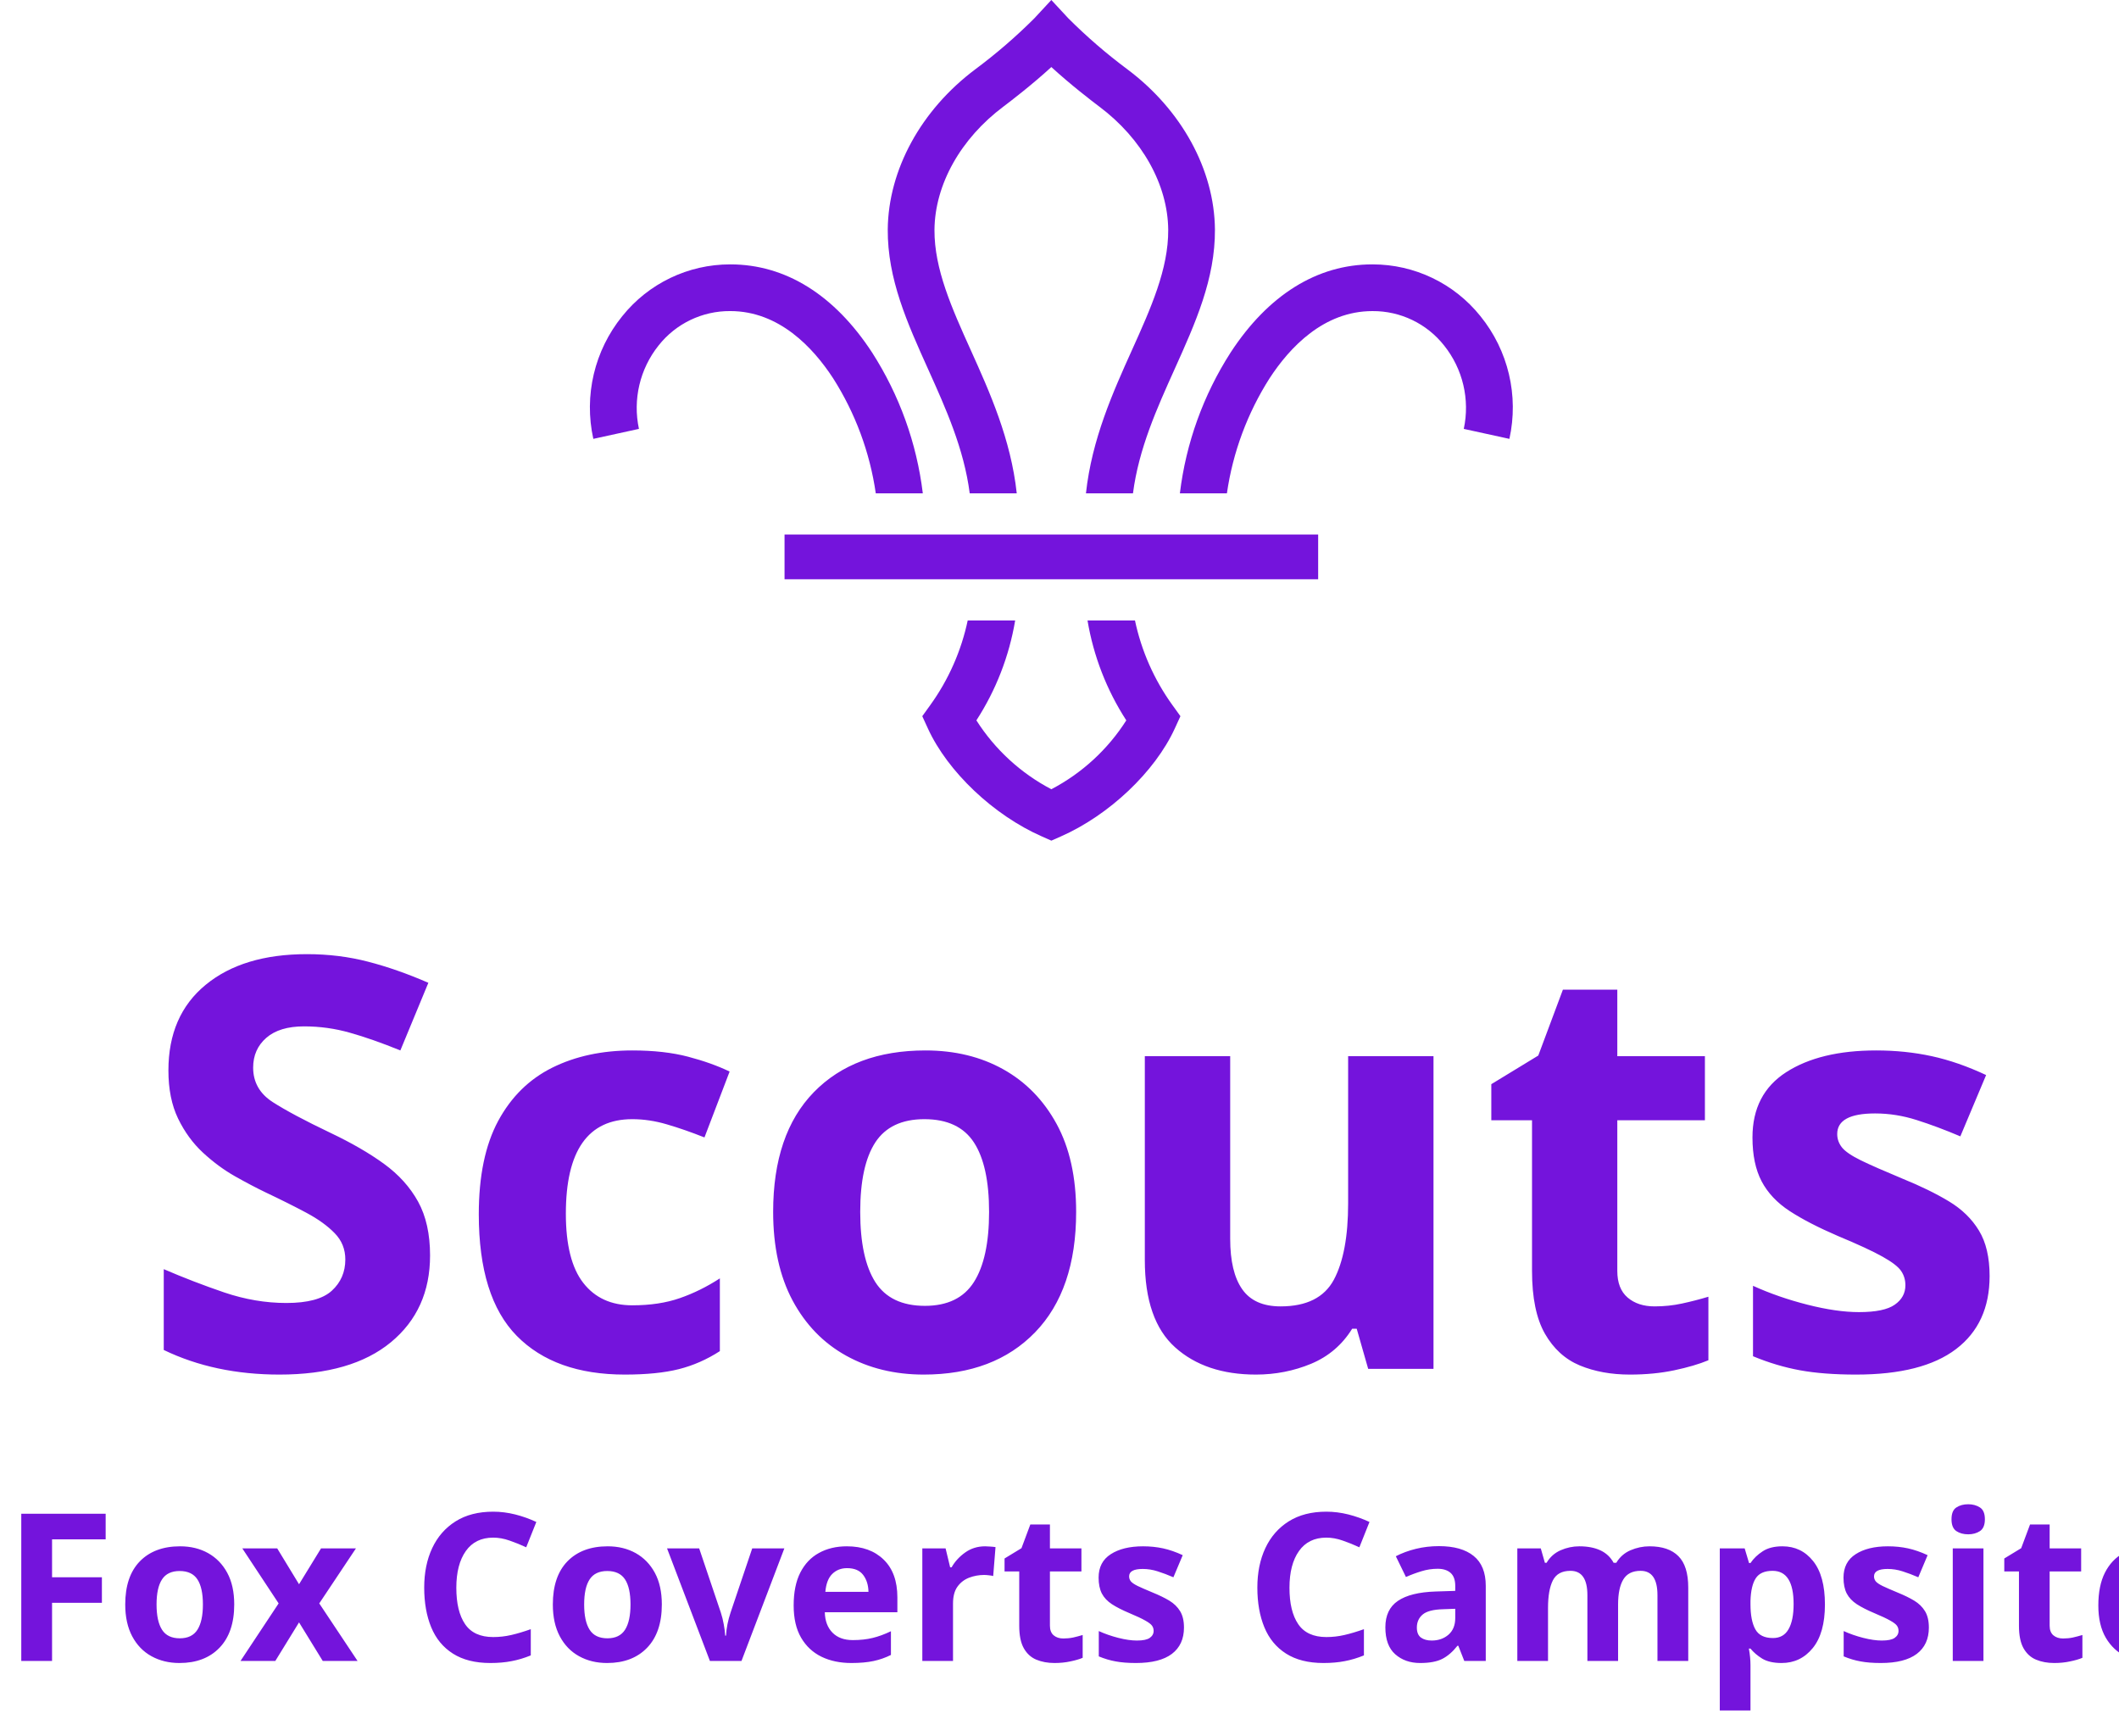
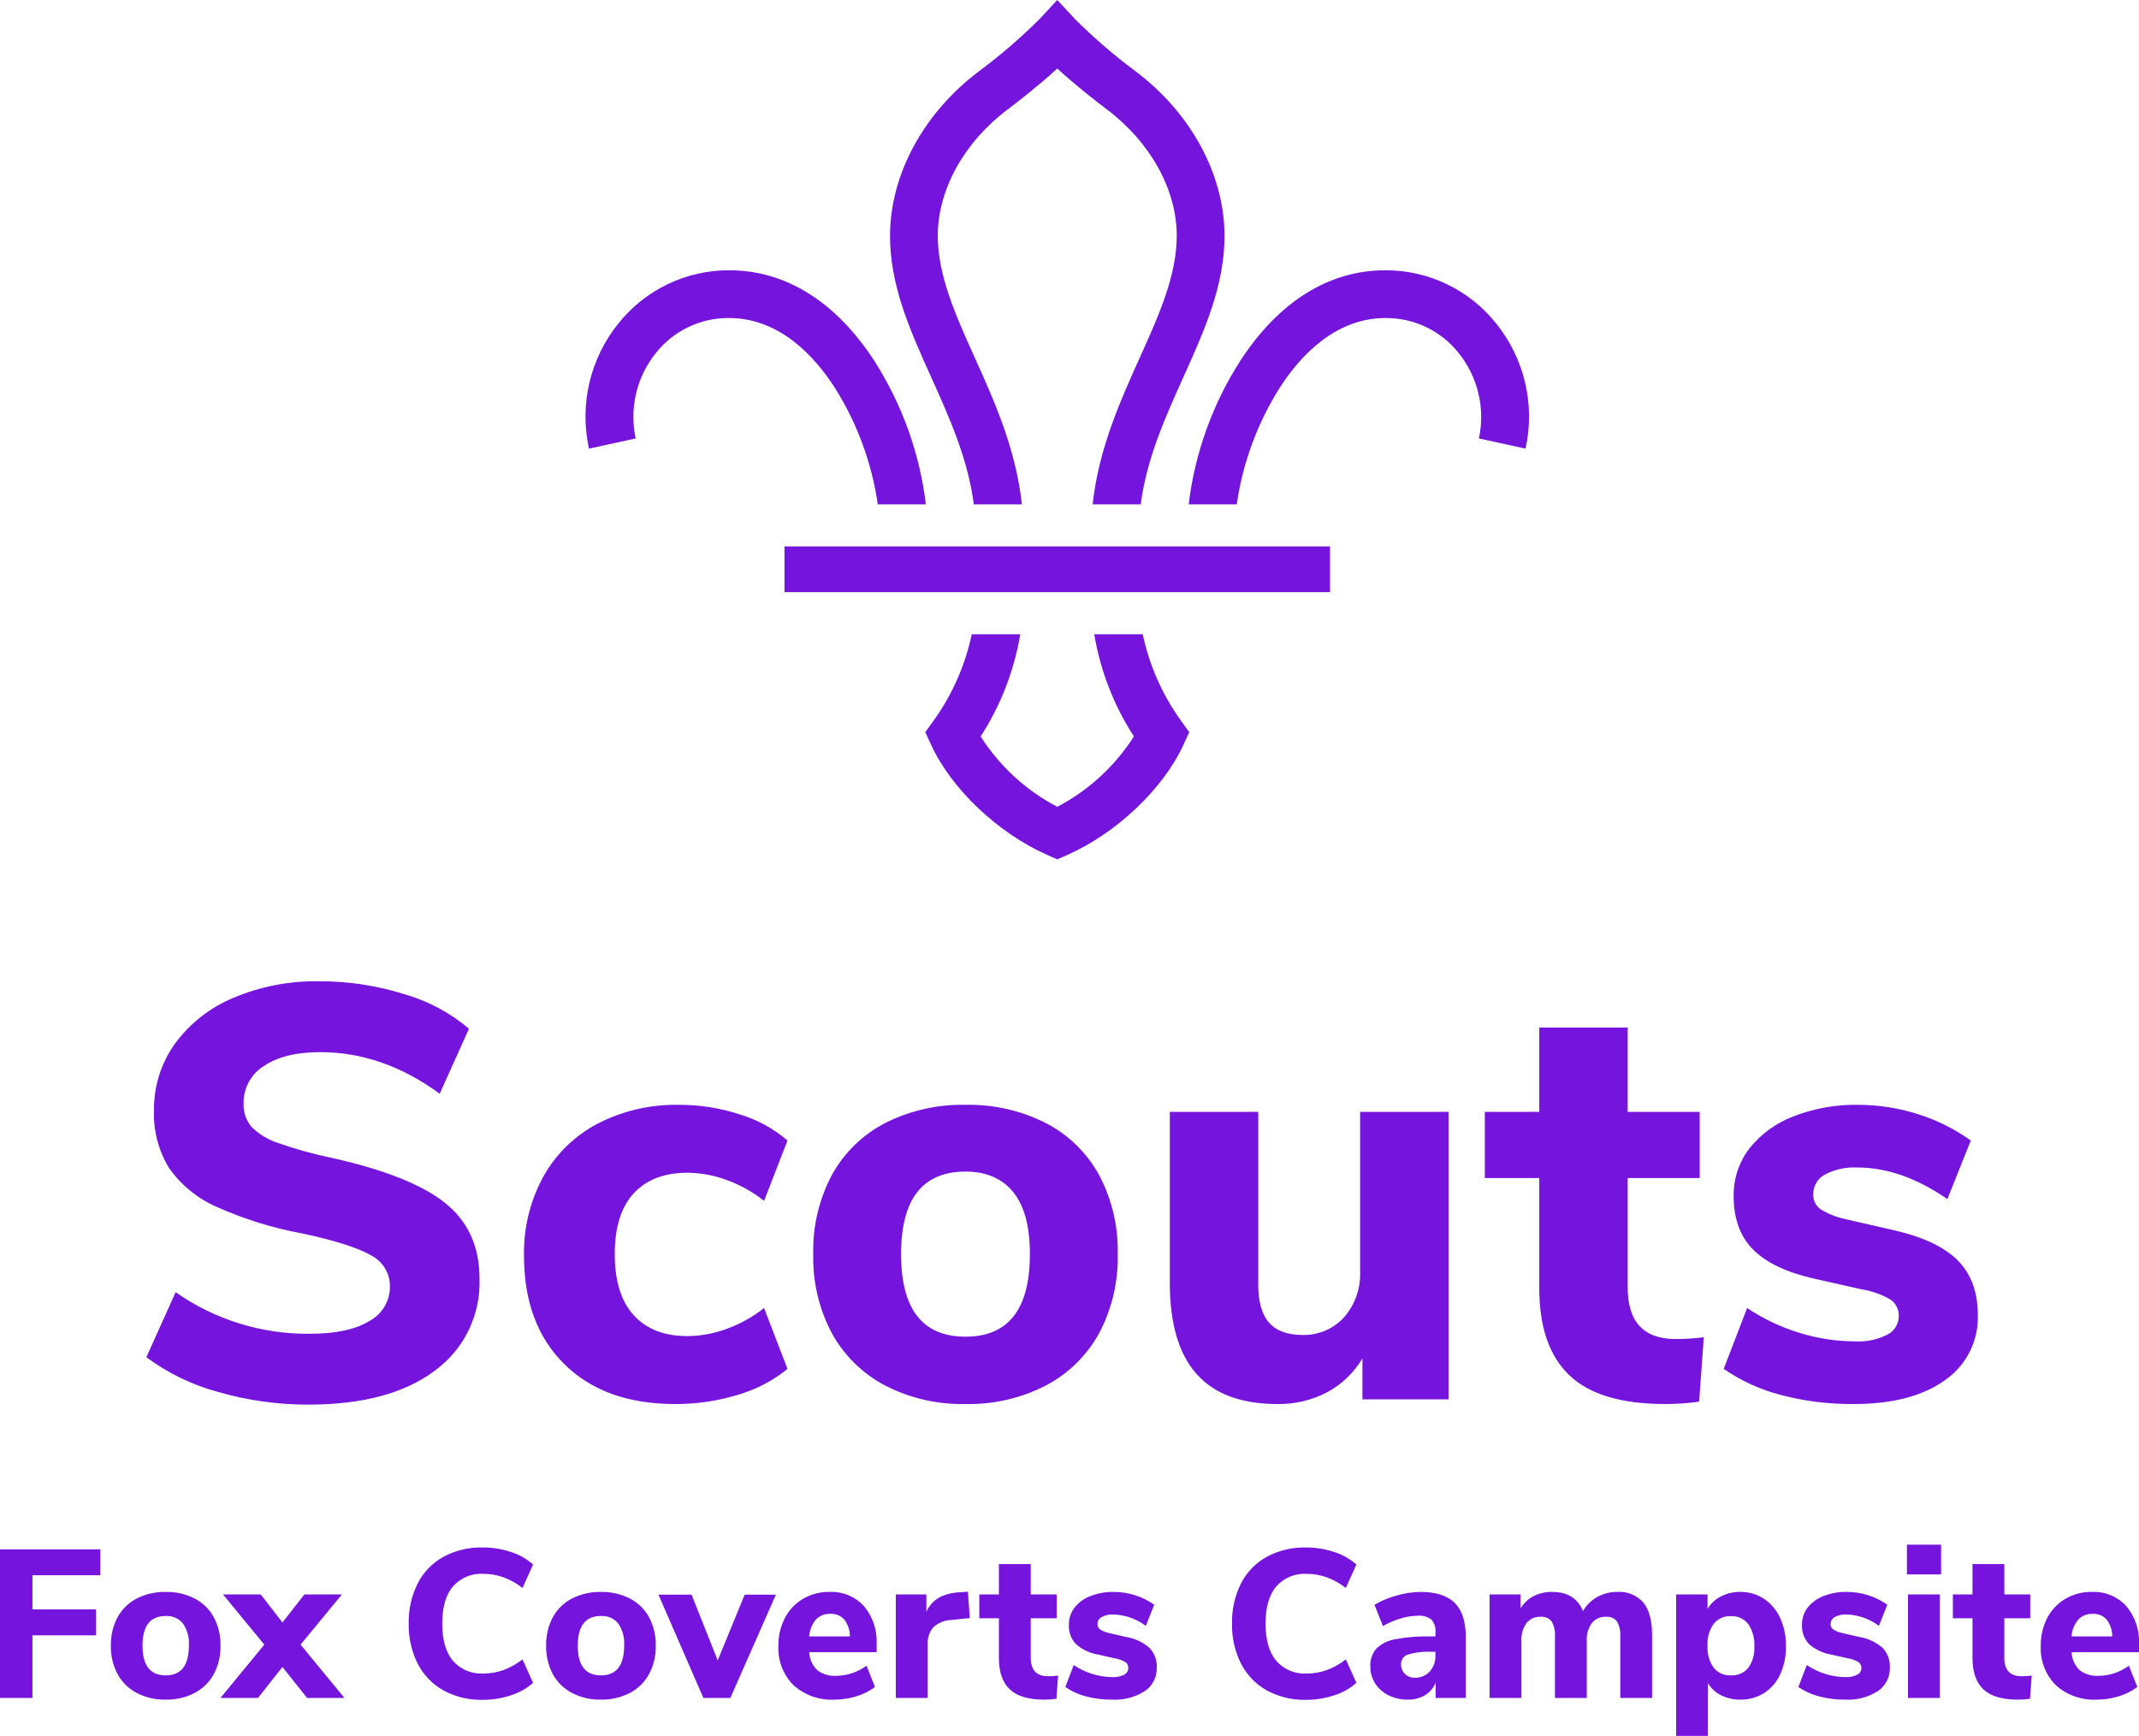
- <svg xmlns="http://www.w3.org/2000/svg" id="Vertical_Logo" data-name="Vertical Logo" width="370" height="303" viewBox="0 0 370 303">
-   <g id="Scouts_SVG" data-name="Scouts SVG" transform="translate(103)">
-     <path id="path14" d="M66.425-478.442a79.834,79.834,0,0,1,11.688,31.5H90.962a91.678,91.678,0,0,0-13.847-38.47c-10.279-15.767-23.669-24.105-38.71-24.113h-.091A37.7,37.7,0,0,0,8.853-495.38a39.674,39.674,0,0,0-7.92,33.548l12.465-2.73a27.339,27.339,0,0,1,5.383-22.805,24.7,24.7,0,0,1,19.537-9.4h.064c13.309.008,22.6,9.969,28.043,18.324Z" transform="translate(-0.001 545.916)" fill="none" />
-     <path id="path16" d="M42.451-489.672a50.977,50.977,0,0,1,7.47,20.12h8.212a58.541,58.541,0,0,0-8.849-24.574c-6.57-10.071-15.127-15.4-24.74-15.4h-.058a24.1,24.1,0,0,0-18.828,9.037A25.33,25.33,0,0,0,.6-479.062l7.966-1.743A17.456,17.456,0,0,1,12-495.373a15.786,15.786,0,0,1,12.486-6h.041c8.506.005,14.442,6.368,17.922,11.7" transform="translate(0 555.687)" fill="#7414dc" />
-     <path id="path18" d="M362.133-171.507a61.283,61.283,0,0,1-10.243-23.151H338.924a72.254,72.254,0,0,0,10.6,27.308c-4.361,7.3-12.188,14.508-20.466,18.819l-.013-.007-.014.007c-8.277-4.311-16.1-11.516-20.465-18.819a72.254,72.254,0,0,0,10.6-27.308H306.193a61.282,61.282,0,0,1-10.242,23.151l-2.17,3.015,1.549,3.381c5.417,11.82,17.927,23.672,31.129,29.491l2.565,1.135.018-.008.019.008,2.565-1.135c13.2-5.819,25.712-17.671,31.129-29.491l1.549-3.381Z" transform="translate(-248.465 281.255)" fill="none" />
-     <path id="path20" d="M337.466-179.87a39.13,39.13,0,0,1-6.546-14.788h-8.287a46.136,46.136,0,0,0,6.772,17.443,34.479,34.479,0,0,1-13.08,12.02l-.009,0-.008,0a34.478,34.478,0,0,1-13.079-12.02A46.141,46.141,0,0,0,310-194.658h-8.287a39.13,39.13,0,0,1-6.546,14.788l-1.387,1.926.989,2.16c3.462,7.549,11.457,15.121,19.9,18.838l1.639.725.012-.005.012.005,1.64-.725c8.437-3.717,16.433-11.289,19.894-18.838l.99-2.16-1.387-1.926" transform="translate(-235.741 302.991)" fill="#7414dc" />
-     <path id="path22" d="M545.983-478.442a79.836,79.836,0,0,0-11.689,31.5H521.445a91.69,91.69,0,0,1,13.847-38.47c10.28-15.767,23.669-24.105,38.71-24.113h.091a37.706,37.706,0,0,1,29.461,14.148,39.674,39.674,0,0,1,7.919,33.548l-12.464-2.73a27.341,27.341,0,0,0-5.384-22.805,24.7,24.7,0,0,0-19.537-9.4h-.065c-13.308.008-22.6,9.969-28.042,18.324Z" transform="translate(-451.253 545.916)" fill="none" />
-     <path id="path24" d="M537.129-489.672a50.974,50.974,0,0,0-7.47,20.12h-8.212a58.542,58.542,0,0,1,8.85-24.574c6.57-10.071,15.127-15.4,24.74-15.4h.058a24.1,24.1,0,0,1,18.828,9.037,25.337,25.337,0,0,1,5.062,21.429l-7.966-1.743a17.456,17.456,0,0,0-3.441-14.567,15.786,15.786,0,0,0-12.486-6h-.041c-8.506.005-14.442,6.368-17.922,11.7" transform="translate(-418.427 555.687)" fill="#7414dc" />
-     <path id="path26" d="M285.654-608.445H298.5c-1.6-14.8-7.41-27.7-12.557-39.128-5.139-11.4-9.99-22.17-9.921-32.9.107-12.343,7.145-24.925,18.831-33.674,2.048-1.542,7.868-6.009,13.1-10.813,5.232,4.8,11.052,9.271,13.1,10.813,11.687,8.748,18.724,21.331,18.832,33.674.069,10.733-4.782,21.5-9.921,32.9-5.148,11.426-10.955,24.325-12.557,39.128h12.848c1.588-12.224,6.546-23.224,11.349-33.887,5.722-12.7,11.128-24.706,11.046-38.242-.148-16.315-9.1-32.675-23.937-43.784-1.751-1.324-10.857-8.263-16.092-13.9l-4.666-5.032-4.666,5.032c-5.235,5.638-14.341,12.576-16.092,13.9-14.843,11.109-23.789,27.469-23.938,43.784-.082,13.536,5.324,25.537,11.046,38.242,4.8,10.663,9.76,21.662,11.348,33.887Z" transform="translate(-227.379 743.29)" fill="none" />
-     <path id="path28" d="M277.573-657.154h8.211c-1.024-9.456-4.735-17.7-8.025-24.994-3.285-7.282-6.386-14.162-6.341-21.019.068-7.884,4.566-15.921,12.035-21.509,1.308-.985,5.028-3.838,8.372-6.906,3.344,3.068,7.064,5.921,8.373,6.906,7.468,5.589,11.966,13.626,12.035,21.509.045,6.857-3.056,13.737-6.341,21.019-3.29,7.3-7,15.538-8.025,24.994h8.211c1.015-7.809,4.184-14.835,7.253-21.646,3.657-8.115,7.112-15.781,7.059-24.428-.095-10.422-5.813-20.871-15.3-27.968a94.142,94.142,0,0,1-10.284-8.878l-2.983-3.214-2.982,3.214A94.171,94.171,0,0,1,278.56-731.2c-9.486,7.1-15.2,17.546-15.3,27.968-.053,8.646,3.4,16.313,7.059,24.428,3.069,6.811,6.238,13.837,7.253,21.646" transform="translate(-211.249 743.289)" fill="#7414dc" />
-     <path id="path30" d="M172.042-270.655v12.232H226.83v-12.232H172.042" transform="translate(-118.859 361.015)" fill="none" />
-     <path id="path32" d="M172.044-270.657v7.814h93.174v-7.814H172.044" transform="translate(-138.054 363.983)" fill="#7414dc" />
+ <svg xmlns="http://www.w3.org/2000/svg" width="365.328" height="296.48" viewBox="0 0 365.328 296.48">
+   <g id="Group_27" data-name="Group 27" transform="translate(-4076.002 -3516)">
+     <path id="path14" d="M66.425-478.442a79.834,79.834,0,0,1,11.688,31.5H90.962a91.678,91.678,0,0,0-13.847-38.47c-10.279-15.767-23.669-24.105-38.71-24.113h-.091A37.7,37.7,0,0,0,8.853-495.38a39.674,39.674,0,0,0-7.92,33.548l12.465-2.73a27.339,27.339,0,0,1,5.383-22.805,24.7,24.7,0,0,1,19.537-9.4h.064c13.309.008,22.6,9.969,28.043,18.324Z" transform="translate(4175.999 4061.916)" fill="none" />
+     <path id="path16" d="M42.451-489.672a50.977,50.977,0,0,1,7.47,20.12h8.212a58.541,58.541,0,0,0-8.849-24.574c-6.57-10.071-15.127-15.4-24.74-15.4h-.058a24.1,24.1,0,0,0-18.828,9.037A25.33,25.33,0,0,0,.6-479.062l7.966-1.743A17.456,17.456,0,0,1,12-495.373a15.786,15.786,0,0,1,12.486-6h.041c8.506.005,14.442,6.368,17.922,11.7" transform="translate(4176 4071.687)" fill="#7414dc" />
+     <path id="path18" d="M362.133-171.507a61.283,61.283,0,0,1-10.243-23.151H338.924a72.254,72.254,0,0,0,10.6,27.308c-4.361,7.3-12.188,14.508-20.466,18.819l-.013-.007-.014.007c-8.277-4.311-16.1-11.516-20.465-18.819a72.254,72.254,0,0,0,10.6-27.308H306.193a61.282,61.282,0,0,1-10.242,23.151l-2.17,3.015,1.549,3.381c5.417,11.82,17.927,23.672,31.129,29.491l2.565,1.135.018-.008.019.008,2.565-1.135c13.2-5.819,25.712-17.671,31.129-29.491l1.549-3.381Z" transform="translate(3927.535 3797.255)" fill="none" />
+     <path id="path20" d="M337.466-179.87a39.13,39.13,0,0,1-6.546-14.788h-8.287a46.136,46.136,0,0,0,6.772,17.443,34.479,34.479,0,0,1-13.08,12.02l-.009,0-.008,0a34.478,34.478,0,0,1-13.079-12.02A46.141,46.141,0,0,0,310-194.658h-8.287a39.13,39.13,0,0,1-6.546,14.788l-1.387,1.926.989,2.16c3.462,7.549,11.457,15.121,19.9,18.838l1.639.725.012-.005.012.005,1.64-.725c8.437-3.717,16.433-11.289,19.894-18.838l.99-2.16-1.387-1.926" transform="translate(3940.259 3818.991)" fill="#7414dc" />
+     <path id="path22" d="M545.983-478.442a79.836,79.836,0,0,0-11.689,31.5H521.445a91.69,91.69,0,0,1,13.847-38.47c10.28-15.767,23.669-24.105,38.71-24.113h.091a37.706,37.706,0,0,1,29.461,14.148,39.674,39.674,0,0,1,7.919,33.548l-12.464-2.73a27.341,27.341,0,0,0-5.384-22.805,24.7,24.7,0,0,0-19.537-9.4h-.065c-13.308.008-22.6,9.969-28.042,18.324Z" transform="translate(3724.747 4061.916)" fill="none" />
+     <path id="path24" d="M537.129-489.672a50.974,50.974,0,0,0-7.47,20.12h-8.212a58.542,58.542,0,0,1,8.85-24.574c6.57-10.071,15.127-15.4,24.74-15.4h.058a24.1,24.1,0,0,1,18.828,9.037,25.337,25.337,0,0,1,5.062,21.429l-7.966-1.743a17.456,17.456,0,0,0-3.441-14.567,15.786,15.786,0,0,0-12.486-6h-.041c-8.506.005-14.442,6.368-17.922,11.7" transform="translate(3757.573 4071.687)" fill="#7414dc" />
+     <path id="path26" d="M285.654-608.445H298.5c-1.6-14.8-7.41-27.7-12.557-39.128-5.139-11.4-9.99-22.17-9.921-32.9.107-12.343,7.145-24.925,18.831-33.674,2.048-1.542,7.868-6.009,13.1-10.813,5.232,4.8,11.052,9.271,13.1,10.813,11.687,8.748,18.724,21.331,18.832,33.674.069,10.733-4.782,21.5-9.921,32.9-5.148,11.426-10.955,24.325-12.557,39.128h12.848c1.588-12.224,6.546-23.224,11.349-33.887,5.722-12.7,11.128-24.706,11.046-38.242-.148-16.315-9.1-32.675-23.937-43.784-1.751-1.324-10.857-8.263-16.092-13.9l-4.666-5.032-4.666,5.032c-5.235,5.638-14.341,12.576-16.092,13.9-14.843,11.109-23.789,27.469-23.938,43.784-.082,13.536,5.324,25.537,11.046,38.242,4.8,10.663,9.76,21.662,11.348,33.887Z" transform="translate(3948.621 4259.29)" fill="none" />
+     <path id="path28" d="M277.573-657.154h8.211c-1.024-9.456-4.735-17.7-8.025-24.994-3.285-7.282-6.386-14.162-6.341-21.019.068-7.884,4.566-15.921,12.035-21.509,1.308-.985,5.028-3.838,8.372-6.906,3.344,3.068,7.064,5.921,8.373,6.906,7.468,5.589,11.966,13.626,12.035,21.509.045,6.857-3.056,13.737-6.341,21.019-3.29,7.3-7,15.538-8.025,24.994h8.211c1.015-7.809,4.184-14.835,7.253-21.646,3.657-8.115,7.112-15.781,7.059-24.428-.095-10.422-5.813-20.871-15.3-27.968a94.142,94.142,0,0,1-10.284-8.878l-2.983-3.214-2.982,3.214A94.171,94.171,0,0,1,278.56-731.2c-9.486,7.1-15.2,17.546-15.3,27.968-.053,8.646,3.4,16.313,7.059,24.428,3.069,6.811,6.238,13.837,7.253,21.646" transform="translate(3964.751 4259.289)" fill="#7414dc" />
+     <path id="path30" d="M172.042-270.655v12.232H226.83v-12.232H172.042" transform="translate(4057.141 3877.015)" fill="none" />
+     <path id="path32" d="M172.044-270.657v7.814h93.174v-7.814H172.044" transform="translate(4037.946 3879.983)" fill="#7414dc" />
+     <path id="Path_20" data-name="Path 20" d="M31.7.9A54.916,54.916,0,0,1,16.3-1.25,36.475,36.475,0,0,1,4-7.2L9-18.3a39.149,39.149,0,0,0,22.9,7.1q6.6,0,10.15-2.15A6.646,6.646,0,0,0,45.6-19.3a5.876,5.876,0,0,0-3.25-5.3Q39.1-26.5,30.8-28.3a63.984,63.984,0,0,1-14.85-4.6,19.4,19.4,0,0,1-8.1-6.65A17.615,17.615,0,0,1,5.3-49.3,19.2,19.2,0,0,1,8.85-60.7a23.661,23.661,0,0,1,9.95-7.85A36.073,36.073,0,0,1,33.6-71.4a47.594,47.594,0,0,1,14.45,2.2A29.617,29.617,0,0,1,59.1-63.3l-5,11.1q-9.7-7.1-20.4-7.1-6.1,0-9.6,2.35a7.373,7.373,0,0,0-3.5,6.45,5.8,5.8,0,0,0,1.35,3.95,11.214,11.214,0,0,0,4.5,2.75,68.751,68.751,0,0,0,8.95,2.5q13.6,3,19.55,7.7t5.95,13A18.59,18.59,0,0,1,53.2-4.85Q45.5.9,31.7.9ZM94.3.8Q82.3.8,75.4-6T68.5-24.5a27.108,27.108,0,0,1,3.3-13.55,22.734,22.734,0,0,1,9.3-9.05A29.1,29.1,0,0,1,95-50.3a32.971,32.971,0,0,1,10.4,1.65,22.373,22.373,0,0,1,8.1,4.45l-4,10.3a22.481,22.481,0,0,0-6.35-3.55A19.742,19.742,0,0,0,96.4-38.7q-5.9,0-9.15,3.5T84-24.8q0,6.9,3.25,10.45T96.4-10.8a19.742,19.742,0,0,0,6.75-1.25,22.481,22.481,0,0,0,6.35-3.55l4,10.4a23.853,23.853,0,0,1-8.4,4.4A35.874,35.874,0,0,1,94.3.8Zm49.6,0a28.657,28.657,0,0,1-13.7-3.15,22.09,22.09,0,0,1-9.1-8.9,27.426,27.426,0,0,1-3.2-13.55,27.426,27.426,0,0,1,3.2-13.55,21.774,21.774,0,0,1,9.1-8.85,29.036,29.036,0,0,1,13.7-3.1,29.036,29.036,0,0,1,13.7,3.1,21.774,21.774,0,0,1,9.1,8.85,27.426,27.426,0,0,1,3.2,13.55,27.426,27.426,0,0,1-3.2,13.55,22.09,22.09,0,0,1-9.1,8.9A28.657,28.657,0,0,1,143.9.8Zm0-11.5q11,0,11-14.1,0-7.1-2.85-10.6t-8.15-3.5q-11,0-11,14.1T143.9-10.7Zm82.5-38.4V0H211.7V-7a15.537,15.537,0,0,1-6.05,5.8,17.672,17.672,0,0,1-8.45,2q-9.3,0-13.85-5.15T178.8-19.9V-49.1h15.1v29.5q0,4.4,1.85,6.5T201.4-11a9.25,9.25,0,0,0,7.15-3,11.234,11.234,0,0,0,2.75-7.9V-49.1Zm38.8,38.8a40.319,40.319,0,0,0,4.8-.3l-.8,11a42.4,42.4,0,0,1-5.8.4q-11.2,0-16.35-4.9T241.9-19V-37.8h-9.3V-49.1h9.3V-63.5H257v14.4h12.3v11.3H257v18.7Q257-10.3,265.2-10.3ZM295.6.8A46.985,46.985,0,0,1,283.15-.75,30.871,30.871,0,0,1,273.4-5.2l4-10.4a33.476,33.476,0,0,0,8.8,4.2,32.349,32.349,0,0,0,9.7,1.5,10.777,10.777,0,0,0,5.45-1.15,3.518,3.518,0,0,0,1.95-3.15,3.284,3.284,0,0,0-1.35-2.8,14.247,14.247,0,0,0-5.05-1.8l-8-1.8q-7.1-1.6-10.45-4.95T275.1-34.7a13.051,13.051,0,0,1,2.65-8.1,17.5,17.5,0,0,1,7.5-5.5,28.773,28.773,0,0,1,11.05-2,33.591,33.591,0,0,1,10.3,1.6,31.638,31.638,0,0,1,9,4.5l-4,10q-7.8-5.4-15.4-5.4a10.687,10.687,0,0,0-5.5,1.2,3.765,3.765,0,0,0-2,3.4,2.949,2.949,0,0,0,1.2,2.5,13.035,13.035,0,0,0,4.2,1.7l8.3,1.9q7.5,1.7,10.95,5.15t3.45,9.35a12.973,12.973,0,0,1-5.65,11.15Q305.5.8,295.6.8Z" transform="translate(4097 3755)" fill="#7414dc" />
+     <path id="Path_21" data-name="Path 21" d="M-182-25.38h17.136v4.428h-11.592v5.832h10.872v4.428h-10.872V0H-182ZM-153.7.288a10.317,10.317,0,0,1-4.932-1.134,7.952,7.952,0,0,1-3.276-3.2,9.873,9.873,0,0,1-1.152-4.878,9.873,9.873,0,0,1,1.152-4.878,7.839,7.839,0,0,1,3.276-3.186,10.453,10.453,0,0,1,4.932-1.116,10.453,10.453,0,0,1,4.932,1.116,7.839,7.839,0,0,1,3.276,3.186,9.874,9.874,0,0,1,1.152,4.878,9.874,9.874,0,0,1-1.152,4.878,7.952,7.952,0,0,1-3.276,3.2A10.317,10.317,0,0,1-153.7.288Zm0-4.14q3.96,0,3.96-5.076a5.962,5.962,0,0,0-1.026-3.816A3.567,3.567,0,0,0-153.7-14q-3.96,0-3.96,5.076T-153.7-3.852ZM-123.174,0h-6.372l-4.212-5.292L-137.934,0h-6.408l7.488-9.108-7.056-8.568h6.444l3.708,4.788,3.744-4.788h6.408l-7.056,8.568Zm23.616.324a13.4,13.4,0,0,1-6.714-1.62,10.906,10.906,0,0,1-4.392-4.572,14.659,14.659,0,0,1-1.53-6.84,14.659,14.659,0,0,1,1.53-6.84,10.793,10.793,0,0,1,4.392-4.554,13.523,13.523,0,0,1,6.714-1.6,15.046,15.046,0,0,1,4.824.774,10.3,10.3,0,0,1,3.78,2.142l-1.8,4a12.127,12.127,0,0,0-3.294-1.836,10.181,10.181,0,0,0-3.4-.576,6.42,6.42,0,0,0-5.2,2.16q-1.818,2.16-1.818,6.336t1.818,6.354a6.4,6.4,0,0,0,5.2,2.178,10.181,10.181,0,0,0,3.4-.576,12.127,12.127,0,0,0,3.294-1.836l1.8,4A10.3,10.3,0,0,1-94.734-.45,15.046,15.046,0,0,1-99.558.324Zm20.2-.036A10.316,10.316,0,0,1-84.294-.846a7.952,7.952,0,0,1-3.276-3.2,9.873,9.873,0,0,1-1.152-4.878,9.873,9.873,0,0,1,1.152-4.878,7.839,7.839,0,0,1,3.276-3.186,10.453,10.453,0,0,1,4.932-1.116,10.453,10.453,0,0,1,4.932,1.116,7.839,7.839,0,0,1,3.276,3.186A9.873,9.873,0,0,1-70-8.928,9.873,9.873,0,0,1-71.154-4.05a7.952,7.952,0,0,1-3.276,3.2A10.316,10.316,0,0,1-79.362.288Zm0-4.14q3.96,0,3.96-5.076a5.962,5.962,0,0,0-1.026-3.816A3.567,3.567,0,0,0-79.362-14q-3.96,0-3.96,5.076T-79.362-3.852Zm29.88-13.788L-57.258,0h-4.608l-7.668-17.64h5.652l4.464,11.232L-54.81-17.64Zm17.208,9.828h-11.52a4.551,4.551,0,0,0,1.386,3.078,4.869,4.869,0,0,0,3.222.954,8.547,8.547,0,0,0,2.718-.45A8.757,8.757,0,0,0-34-5.508l1.44,3.636a9.825,9.825,0,0,1-3.15,1.584,12.5,12.5,0,0,1-3.726.576,9.751,9.751,0,0,1-7.038-2.466A8.86,8.86,0,0,1-49.05-8.892a10,10,0,0,1,1.116-4.788,8.181,8.181,0,0,1,3.1-3.258,8.677,8.677,0,0,1,4.5-1.17A7.536,7.536,0,0,1-34.452-15.7a9.412,9.412,0,0,1,2.178,6.552Zm-7.92-6.552a3.2,3.2,0,0,0-2.466.99,4.931,4.931,0,0,0-1.134,2.862h6.948a4.7,4.7,0,0,0-.954-2.88A3,3,0,0,0-40.194-14.364Zm23.832.72-3.06.324a4.733,4.733,0,0,0-3.2,1.278,4.119,4.119,0,0,0-.936,2.826V0H-29V-17.676h5.22v2.988q1.332-3.06,5.508-3.348l1.584-.108ZM-3.006-3.708a14.515,14.515,0,0,0,1.728-.108L-1.566.144A15.264,15.264,0,0,1-3.654.288q-4.032,0-5.886-1.764T-11.394-6.84v-6.768h-3.348v-4.068h3.348V-22.86h5.436v5.184H-1.53v4.068H-5.958v6.732Q-5.958-3.708-3.006-3.708Zm10.944,4A16.914,16.914,0,0,1,3.456-.27a11.114,11.114,0,0,1-3.51-1.6l1.44-3.744A12.051,12.051,0,0,0,4.554-4.1a11.646,11.646,0,0,0,3.492.54,3.88,3.88,0,0,0,1.962-.414,1.266,1.266,0,0,0,.7-1.134,1.182,1.182,0,0,0-.486-1.008,5.129,5.129,0,0,0-1.818-.648l-2.88-.648A7.6,7.6,0,0,1,1.764-9.2,4.451,4.451,0,0,1,.558-12.492a4.7,4.7,0,0,1,.954-2.916,6.3,6.3,0,0,1,2.7-1.98,10.358,10.358,0,0,1,3.978-.72,12.093,12.093,0,0,1,3.708.576,11.39,11.39,0,0,1,3.24,1.62l-1.44,3.6a9.724,9.724,0,0,0-5.544-1.944,3.847,3.847,0,0,0-1.98.432,1.355,1.355,0,0,0-.72,1.224,1.062,1.062,0,0,0,.432.9,4.692,4.692,0,0,0,1.512.612l2.988.684A8.006,8.006,0,0,1,14.328-8.55,4.548,4.548,0,0,1,15.57-5.184,4.67,4.67,0,0,1,13.536-1.17,9.456,9.456,0,0,1,7.938.288Zm33.12.036A13.4,13.4,0,0,1,34.344-1.3a10.906,10.906,0,0,1-4.392-4.572,14.659,14.659,0,0,1-1.53-6.84,14.659,14.659,0,0,1,1.53-6.84A10.793,10.793,0,0,1,34.344-24.1a13.523,13.523,0,0,1,6.714-1.6,15.046,15.046,0,0,1,4.824.774,10.3,10.3,0,0,1,3.78,2.142l-1.8,4a12.127,12.127,0,0,0-3.294-1.836,10.181,10.181,0,0,0-3.4-.576,6.42,6.42,0,0,0-5.2,2.16q-1.818,2.16-1.818,6.336t1.818,6.354a6.4,6.4,0,0,0,5.2,2.178,10.181,10.181,0,0,0,3.4-.576,12.127,12.127,0,0,0,3.294-1.836l1.8,4A10.3,10.3,0,0,1,45.882-.45,15.046,15.046,0,0,1,41.058.324ZM60.606-18.108q3.96,0,5.85,1.872t1.89,5.8V0H63.2V-2.628A4.31,4.31,0,0,1,61.4-.486a5.526,5.526,0,0,1-2.952.774,7.258,7.258,0,0,1-3.258-.72,5.706,5.706,0,0,1-2.3-2.016,5.157,5.157,0,0,1-.846-2.88,4.448,4.448,0,0,1,.99-3.06,5.916,5.916,0,0,1,3.186-1.62,28.142,28.142,0,0,1,6.012-.5h.936v-.648a2.992,2.992,0,0,0-.684-2.232A3.433,3.433,0,0,0,60.1-14.04a10.252,10.252,0,0,0-2.88.468,14.011,14.011,0,0,0-3.024,1.3l-1.44-3.636a14.747,14.747,0,0,1,3.726-1.566A15.118,15.118,0,0,1,60.606-18.108ZM59.634-3.456A3.3,3.3,0,0,0,62.19-4.518a3.92,3.92,0,0,0,.972-2.754v-.612H62.55a12.3,12.3,0,0,0-4.086.468,1.694,1.694,0,0,0-1.17,1.692A2.167,2.167,0,0,0,57.96-4.1,2.3,2.3,0,0,0,59.634-3.456Zm34.56-14.652a5.428,5.428,0,0,1,4.5,1.836q1.476,1.836,1.476,5.616V0H94.734V-10.476a4.615,4.615,0,0,0-.558-2.592,2.15,2.15,0,0,0-1.89-.792,2.915,2.915,0,0,0-2.412,1.08,4.725,4.725,0,0,0-.864,3.024V0H83.574V-10.476a4.615,4.615,0,0,0-.558-2.592,2.15,2.15,0,0,0-1.89-.792,2.915,2.915,0,0,0-2.412,1.08,4.725,4.725,0,0,0-.864,3.024V0H72.414V-17.676h5.292V-15.3a5.527,5.527,0,0,1,2.214-2.088,6.812,6.812,0,0,1,3.186-.72q3.924,0,5.256,3.276a6.332,6.332,0,0,1,2.412-2.394A6.787,6.787,0,0,1,94.194-18.108Zm21.024,0a7.214,7.214,0,0,1,4.05,1.17,7.762,7.762,0,0,1,2.772,3.276,11.259,11.259,0,0,1,.99,4.842,11.02,11.02,0,0,1-.99,4.806,7.479,7.479,0,0,1-2.754,3.186A7.445,7.445,0,0,1,115.218.288,7.111,7.111,0,0,1,111.96-.45a5.373,5.373,0,0,1-2.25-2.07v9h-5.436V-17.676h5.364v2.484a5.509,5.509,0,0,1,2.268-2.142A7.022,7.022,0,0,1,115.218-18.108ZM113.634-3.852a3.6,3.6,0,0,0,2.952-1.278,5.7,5.7,0,0,0,1.044-3.69,6.084,6.084,0,0,0-1.044-3.8,3.515,3.515,0,0,0-2.952-1.35,3.553,3.553,0,0,0-2.952,1.314,5.925,5.925,0,0,0-1.044,3.762,5.86,5.86,0,0,0,1.044,3.726A3.553,3.553,0,0,0,113.634-3.852ZM133.146.288a16.914,16.914,0,0,1-4.482-.558,11.114,11.114,0,0,1-3.51-1.6l1.44-3.744A12.052,12.052,0,0,0,129.762-4.1a11.646,11.646,0,0,0,3.492.54,3.88,3.88,0,0,0,1.962-.414,1.266,1.266,0,0,0,.7-1.134,1.182,1.182,0,0,0-.486-1.008,5.129,5.129,0,0,0-1.818-.648l-2.88-.648A7.6,7.6,0,0,1,126.972-9.2a4.451,4.451,0,0,1-1.206-3.294,4.7,4.7,0,0,1,.954-2.916,6.3,6.3,0,0,1,2.7-1.98,10.358,10.358,0,0,1,3.978-.72,12.093,12.093,0,0,1,3.708.576,11.39,11.39,0,0,1,3.24,1.62l-1.44,3.6a9.724,9.724,0,0,0-5.544-1.944,3.847,3.847,0,0,0-1.98.432,1.355,1.355,0,0,0-.72,1.224,1.062,1.062,0,0,0,.432.9,4.693,4.693,0,0,0,1.512.612l2.988.684a8.006,8.006,0,0,1,3.942,1.854,4.548,4.548,0,0,1,1.242,3.366,4.67,4.67,0,0,1-2.034,4.014A9.456,9.456,0,0,1,133.146.288Zm10.728-17.964h5.436V0h-5.436Zm5.652-8.5V-21.1h-5.832v-5.076ZM163.278-3.708a14.515,14.515,0,0,0,1.728-.108l-.288,3.96a15.264,15.264,0,0,1-2.088.144q-4.032,0-5.886-1.764T154.89-6.84v-6.768h-3.348v-4.068h3.348V-22.86h5.436v5.184h4.428v4.068h-4.428v6.732Q160.326-3.708,163.278-3.708Zm20.052-4.1H171.81A4.551,4.551,0,0,0,173.2-4.734a4.869,4.869,0,0,0,3.222.954,8.547,8.547,0,0,0,2.718-.45A8.757,8.757,0,0,0,181.6-5.508l1.44,3.636a9.825,9.825,0,0,1-3.15,1.584,12.5,12.5,0,0,1-3.726.576,9.751,9.751,0,0,1-7.038-2.466,8.86,8.86,0,0,1-2.574-6.714,10,10,0,0,1,1.116-4.788,8.181,8.181,0,0,1,3.1-3.258,8.677,8.677,0,0,1,4.5-1.17,7.536,7.536,0,0,1,5.886,2.412,9.412,9.412,0,0,1,2.178,6.552Zm-7.92-6.552a3.2,3.2,0,0,0-2.466.99,4.931,4.931,0,0,0-1.134,2.862h6.948a4.7,4.7,0,0,0-.954-2.88A3,3,0,0,0,175.41-14.364Z" transform="translate(4258 3806)" fill="#7414dc" />
  </g>
-   <text id="Scouts" transform="translate(24 239)" fill="#7414dc" font-size="100" font-family="NunitoSans-ExtraBold, Nunito Sans" font-weight="800">
-     <tspan x="0" y="0">Scouts</tspan>
-   </text>
-   <text id="Fox_Coverts_Campsite" data-name="Fox Coverts Campsite" transform="translate(185 290)" fill="#7414dc" font-size="36" font-family="NunitoSans-ExtraBold, Nunito Sans" font-weight="800">
-     <tspan x="-184.518" y="0">Fox Coverts Campsite</tspan>
-   </text>
</svg>
